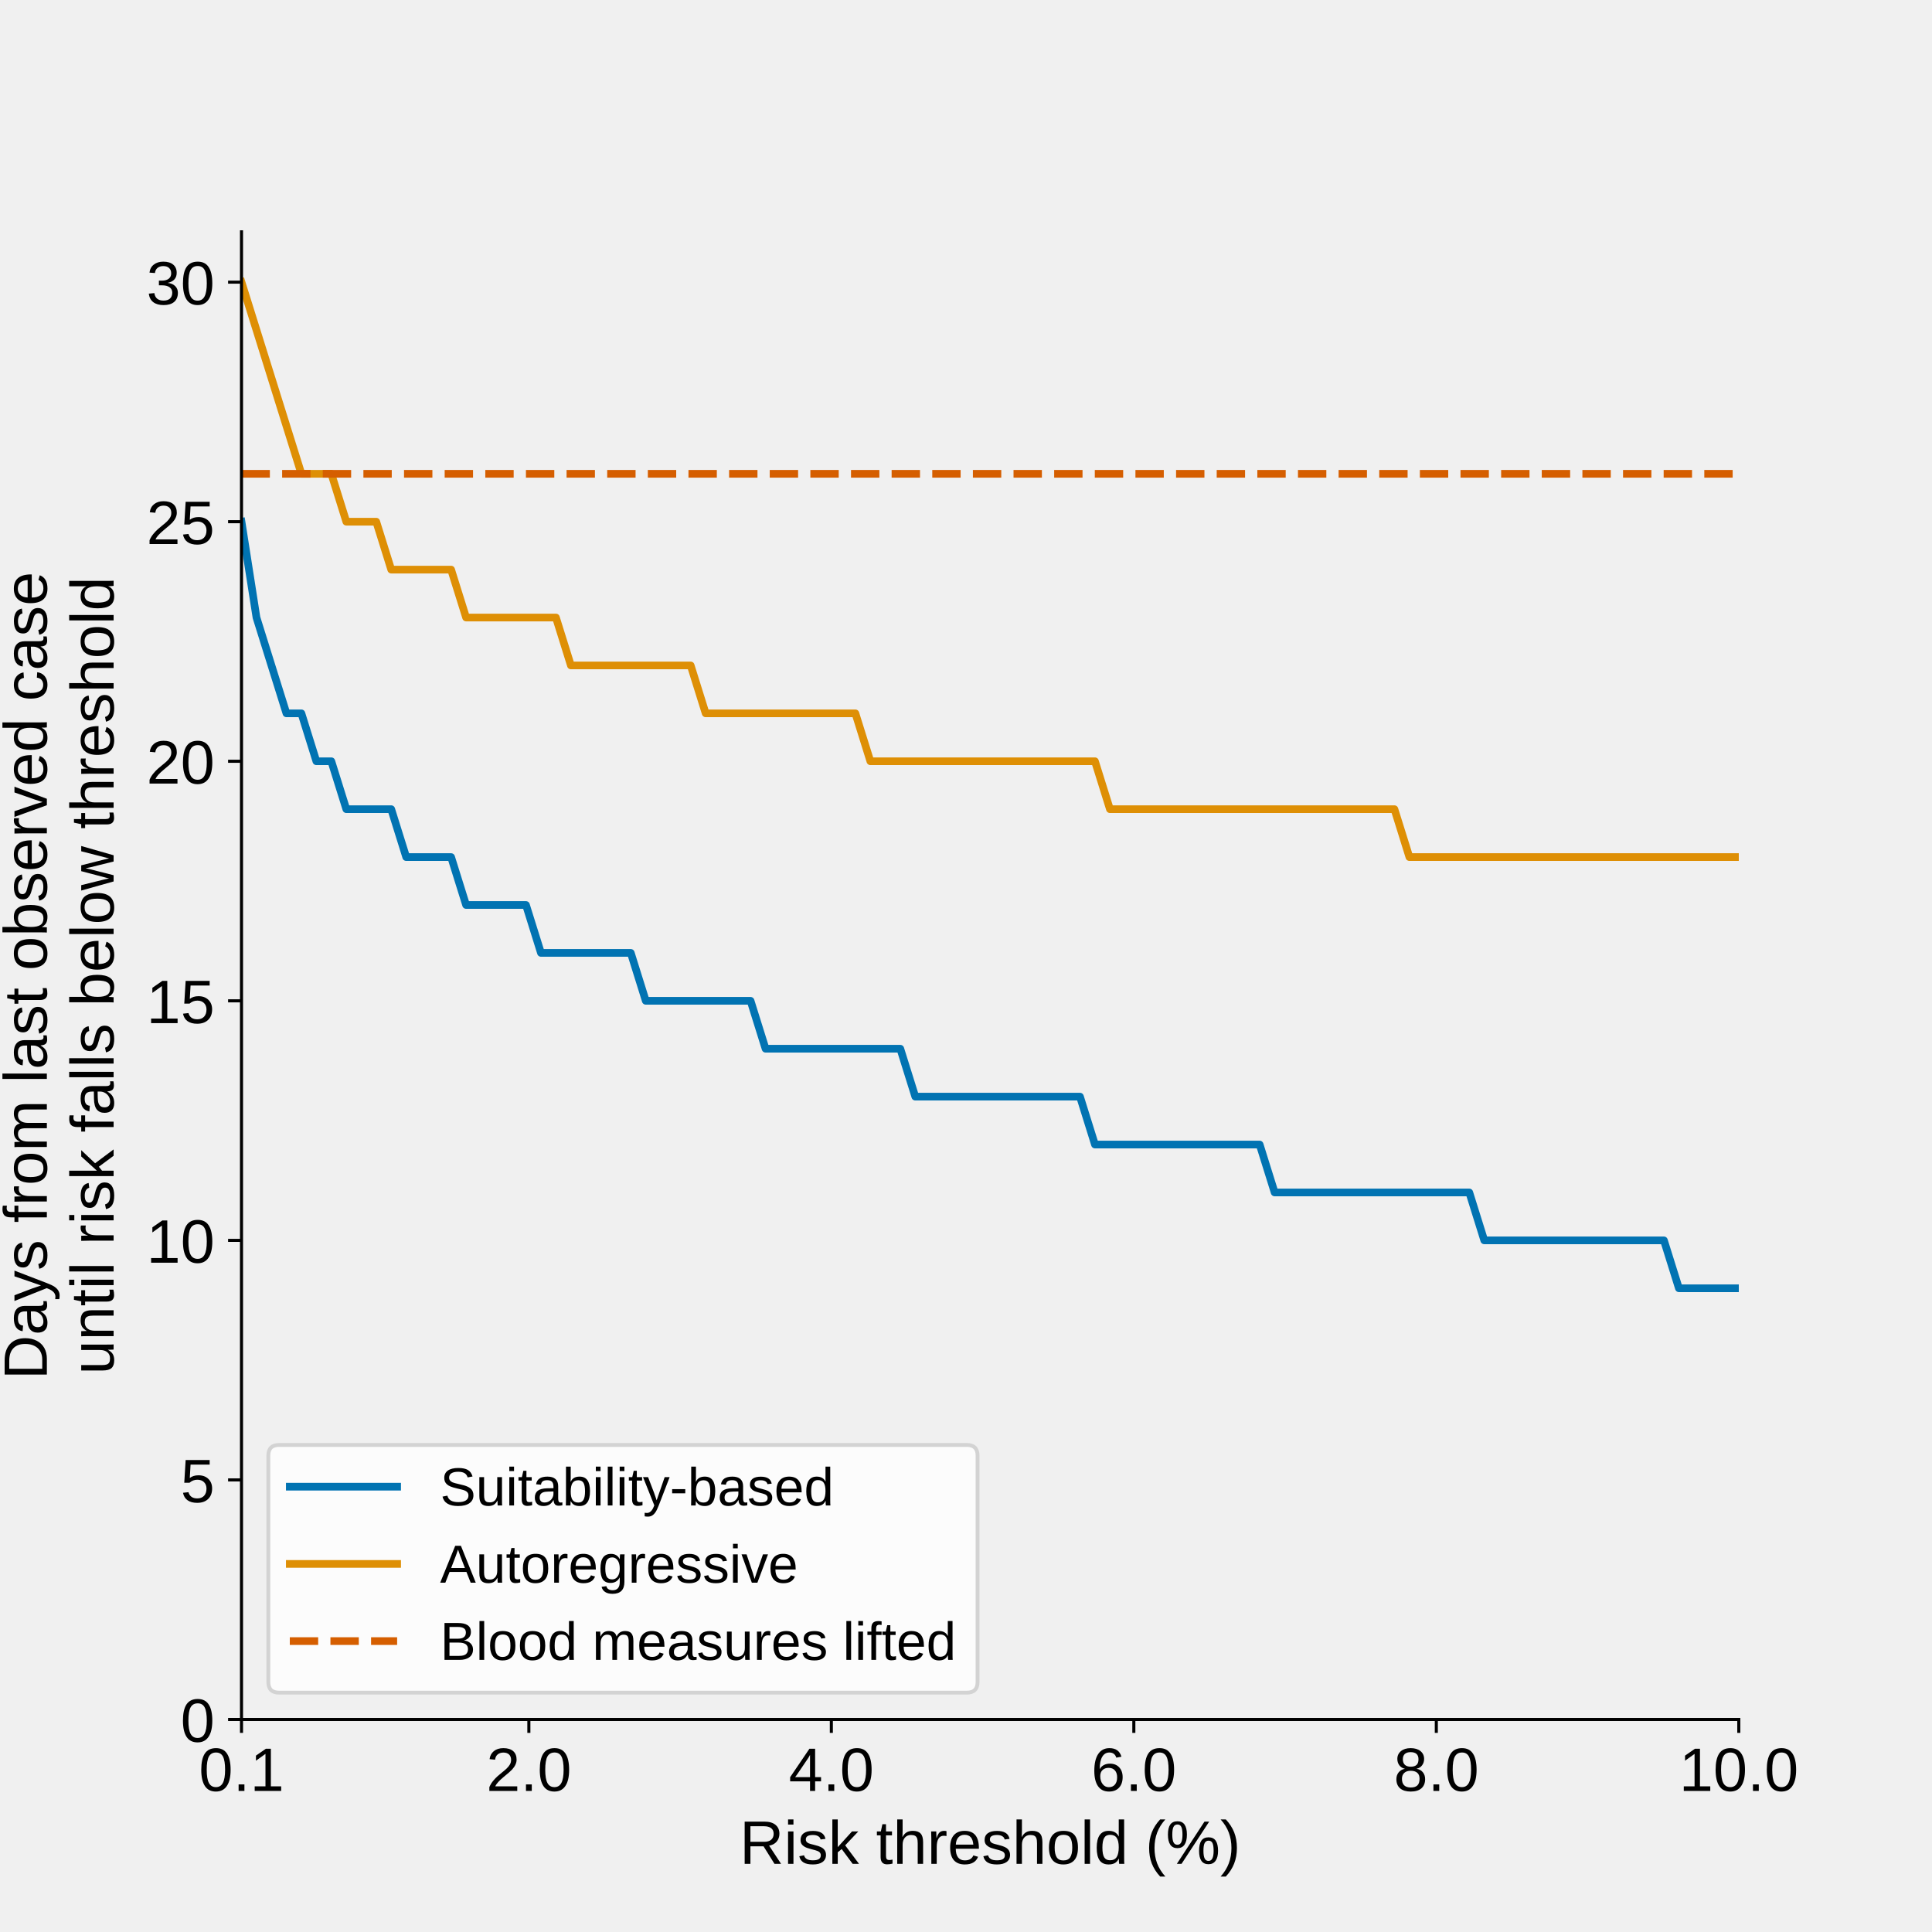
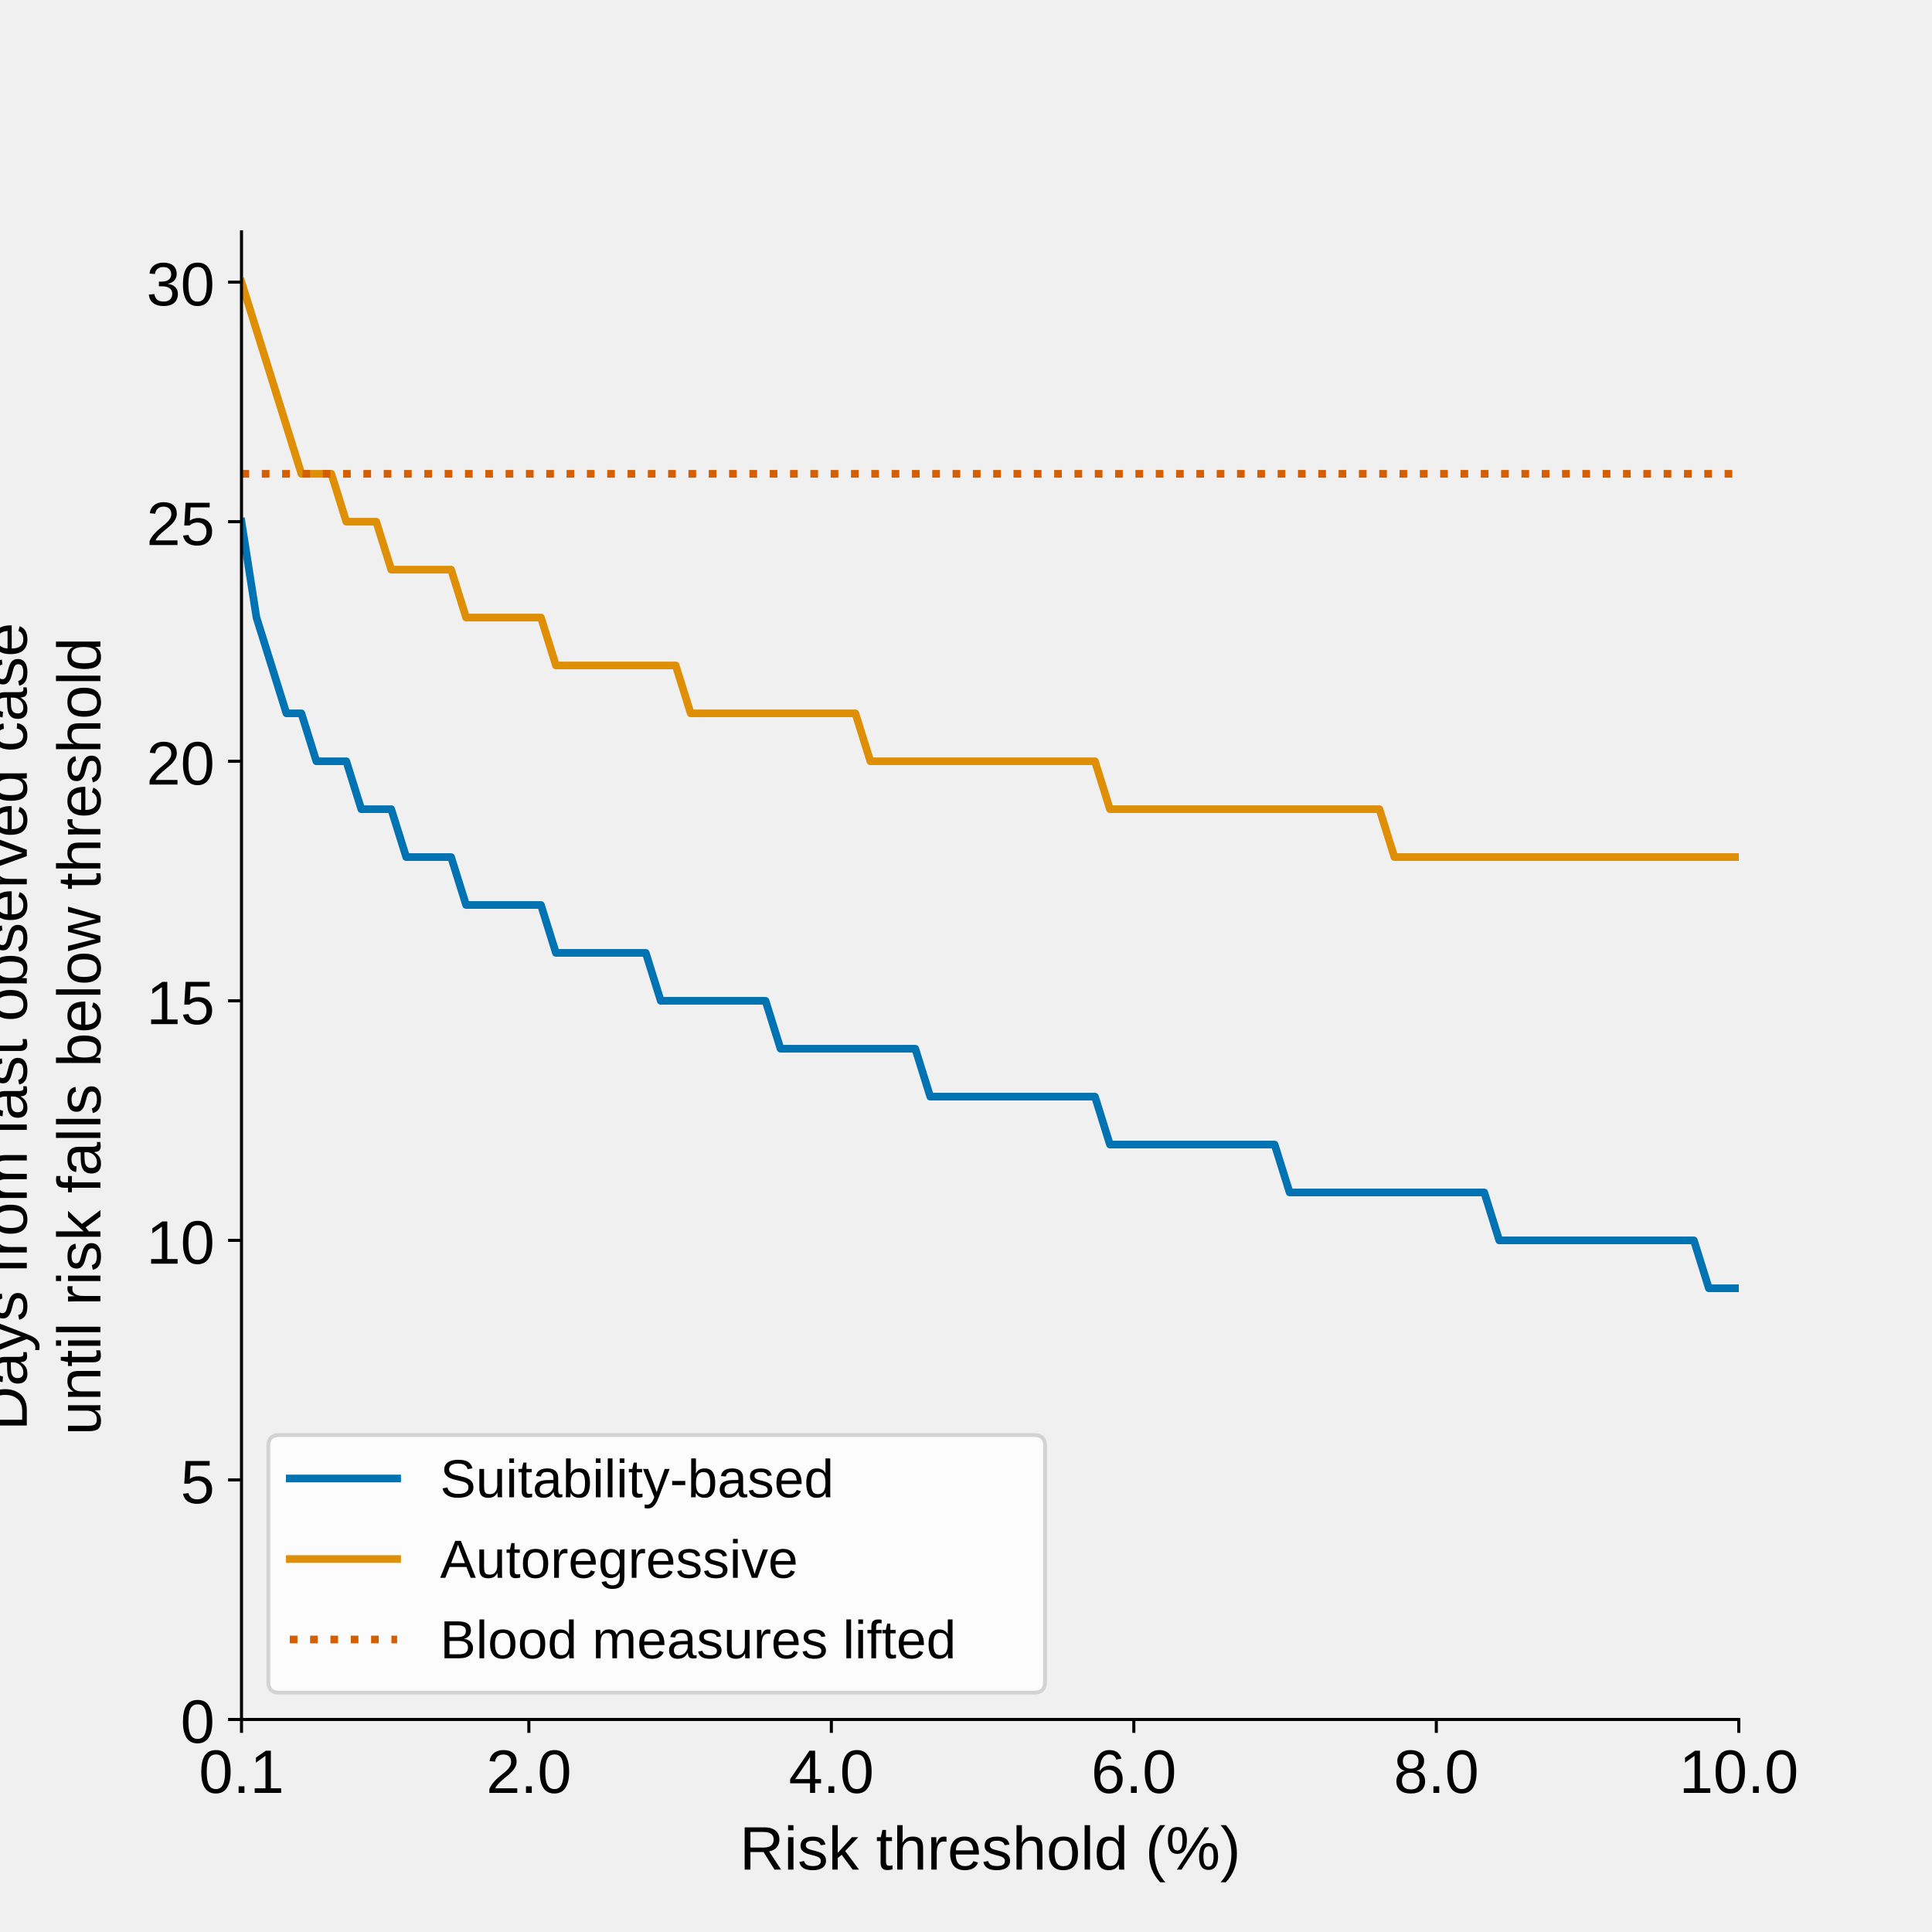
<svg xmlns="http://www.w3.org/2000/svg" xmlns:xlink="http://www.w3.org/1999/xlink" width="504pt" height="504pt" viewBox="0 0 504 504" version="1.1">
  <defs>
    <style type="text/css">*{stroke-linejoin: round; stroke-linecap: butt}</style>
  </defs>
  <g id="figure_1">
    <g id="patch_1">
      <path d="M 0 504  L 504 504  L 504 0  L 0 0  L 0 504  z " style="fill: none" />
    </g>
    <g id="axes_1">
      <g id="patch_2">
        <path d="M 63 448.56  L 453.6 448.56  L 453.6 60.48  L 63 60.48  L 63 448.56  z " style="fill: none" />
      </g>
      <g id="matplotlib.axis_1">
        <g id="xtick_1">
          <g id="line2d_1">
            <defs>
-               <path id="m7cfc73b498" d="M 0 0  L 0 3.5  " style="stroke: #000000; stroke-width: 0.8" />
+               <path id="mf2bc807e56" d="M 0 0  L 0 3.5  " style="stroke: #000000; stroke-width: 0.8" />
            </defs>
            <g>
-               <use xlink:href="#m7cfc73b498" x="63" y="448.56" style="stroke: #000000; stroke-width: 0.8" />
+               <use xlink:href="#mf2bc807e56" x="63" y="448.56" style="stroke: #000000; stroke-width: 0.8" />
            </g>
          </g>
          <g id="text_1">
-             <text style="font-size: 16px; font-family: 'Arial', sans-serif; text-anchor: middle" x="63" y="467.208" transform="rotate(-0 63 467.2084)">0.1</text>
+             <text style="font-size: 16px; font-family: 'Arial', sans-serif; text-anchor: middle" x="63" y="467.716" transform="rotate(-0 63 467.7163)">0.1</text>
          </g>
        </g>
        <g id="xtick_2">
          <g id="line2d_2">
            <g>
-               <use xlink:href="#m7cfc73b498" x="137.964" y="448.56" style="stroke: #000000; stroke-width: 0.8" />
+               <use xlink:href="#mf2bc807e56" x="137.964" y="448.56" style="stroke: #000000; stroke-width: 0.8" />
            </g>
          </g>
          <g id="text_2">
-             <text style="font-size: 16px; font-family: 'Arial', sans-serif; text-anchor: middle" x="137.964" y="467.208" transform="rotate(-0 137.9636 467.2084)">2.0</text>
+             <text style="font-size: 16px; font-family: 'Arial', sans-serif; text-anchor: middle" x="137.964" y="467.716" transform="rotate(-0 137.9636 467.7163)">2.0</text>
          </g>
        </g>
        <g id="xtick_3">
          <g id="line2d_3">
            <g>
-               <use xlink:href="#m7cfc73b498" x="216.873" y="448.56" style="stroke: #000000; stroke-width: 0.8" />
+               <use xlink:href="#mf2bc807e56" x="216.873" y="448.56" style="stroke: #000000; stroke-width: 0.8" />
            </g>
          </g>
          <g id="text_3">
-             <text style="font-size: 16px; font-family: 'Arial', sans-serif; text-anchor: middle" x="216.873" y="467.208" transform="rotate(-0 216.8727 467.2084)">4.0</text>
+             <text style="font-size: 16px; font-family: 'Arial', sans-serif; text-anchor: middle" x="216.873" y="467.716" transform="rotate(-0 216.8727 467.7163)">4.0</text>
          </g>
        </g>
        <g id="xtick_4">
          <g id="line2d_4">
            <g>
-               <use xlink:href="#m7cfc73b498" x="295.782" y="448.56" style="stroke: #000000; stroke-width: 0.8" />
+               <use xlink:href="#mf2bc807e56" x="295.782" y="448.56" style="stroke: #000000; stroke-width: 0.8" />
            </g>
          </g>
          <g id="text_4">
-             <text style="font-size: 16px; font-family: 'Arial', sans-serif; text-anchor: middle" x="295.782" y="467.208" transform="rotate(-0 295.7818 467.2084)">6.0</text>
+             <text style="font-size: 16px; font-family: 'Arial', sans-serif; text-anchor: middle" x="295.782" y="467.716" transform="rotate(-0 295.7818 467.7163)">6.0</text>
          </g>
        </g>
        <g id="xtick_5">
          <g id="line2d_5">
            <g>
-               <use xlink:href="#m7cfc73b498" x="374.691" y="448.56" style="stroke: #000000; stroke-width: 0.8" />
+               <use xlink:href="#mf2bc807e56" x="374.691" y="448.56" style="stroke: #000000; stroke-width: 0.8" />
            </g>
          </g>
          <g id="text_5">
-             <text style="font-size: 16px; font-family: 'Arial', sans-serif; text-anchor: middle" x="374.691" y="467.208" transform="rotate(-0 374.6909 467.2084)">8.0</text>
+             <text style="font-size: 16px; font-family: 'Arial', sans-serif; text-anchor: middle" x="374.691" y="467.716" transform="rotate(-0 374.6909 467.7163)">8.0</text>
          </g>
        </g>
        <g id="xtick_6">
          <g id="line2d_6">
            <g>
-               <use xlink:href="#m7cfc73b498" x="453.6" y="448.56" style="stroke: #000000; stroke-width: 0.8" />
+               <use xlink:href="#mf2bc807e56" x="453.6" y="448.56" style="stroke: #000000; stroke-width: 0.8" />
            </g>
          </g>
          <g id="text_6">
-             <text style="font-size: 16px; font-family: 'Arial', sans-serif; text-anchor: middle" x="453.6" y="467.208" transform="rotate(-0 453.6 467.2084)">10.0</text>
+             <text style="font-size: 16px; font-family: 'Arial', sans-serif; text-anchor: middle" x="453.6" y="467.716" transform="rotate(-0 453.6 467.7163)">10.0</text>
          </g>
        </g>
        <g id="text_7">
-           <text style="font-size: 16px; font-family: 'Arial', sans-serif; text-anchor: middle" x="258.3" y="486.224" transform="rotate(-0 258.3 486.2241)">Risk threshold (%)</text>
+           <text style="font-size: 16px; font-family: 'Arial', sans-serif; text-anchor: middle" x="258.3" y="487.717" transform="rotate(-0 258.3 487.7175)">Risk threshold (%)</text>
        </g>
      </g>
      <g id="matplotlib.axis_2">
        <g id="ytick_1">
          <g id="line2d_7">
            <defs>
-               <path id="md1ae4b1983" d="M 0 0  L -3.5 0  " style="stroke: #000000; stroke-width: 0.8" />
+               <path id="m0618b0836c" d="M 0 0  L -3.5 0  " style="stroke: #000000; stroke-width: 0.8" />
            </defs>
            <g>
-               <use xlink:href="#md1ae4b1983" x="63" y="448.56" style="stroke: #000000; stroke-width: 0.8" />
+               <use xlink:href="#m0618b0836c" x="63" y="448.56" style="stroke: #000000; stroke-width: 0.8" />
            </g>
          </g>
          <g id="text_8">
-             <text style="font-size: 16px; font-family: 'Arial', sans-serif; text-anchor: end" x="56" y="454.384" transform="rotate(-0 56 454.3842)">0</text>
+             <text style="font-size: 16px; font-family: 'Arial', sans-serif; text-anchor: end" x="56" y="454.638" transform="rotate(-0 56 454.6381)">0</text>
          </g>
        </g>
        <g id="ytick_2">
          <g id="line2d_8">
            <g>
-               <use xlink:href="#md1ae4b1983" x="63" y="386.067" style="stroke: #000000; stroke-width: 0.8" />
+               <use xlink:href="#m0618b0836c" x="63" y="386.067" style="stroke: #000000; stroke-width: 0.8" />
            </g>
          </g>
          <g id="text_9">
-             <text style="font-size: 16px; font-family: 'Arial', sans-serif; text-anchor: end" x="56" y="391.891" transform="rotate(-0 56 391.8915)">5</text>
+             <text style="font-size: 16px; font-family: 'Arial', sans-serif; text-anchor: end" x="56" y="392.145" transform="rotate(-0 56 392.1454)">5</text>
          </g>
        </g>
        <g id="ytick_3">
          <g id="line2d_9">
            <g>
-               <use xlink:href="#md1ae4b1983" x="63" y="323.574" style="stroke: #000000; stroke-width: 0.8" />
+               <use xlink:href="#m0618b0836c" x="63" y="323.574" style="stroke: #000000; stroke-width: 0.8" />
            </g>
          </g>
          <g id="text_10">
-             <text style="font-size: 16px; font-family: 'Arial', sans-serif; text-anchor: end" x="56" y="329.399" transform="rotate(-0 56 329.3987)">10</text>
+             <text style="font-size: 16px; font-family: 'Arial', sans-serif; text-anchor: end" x="56" y="329.653" transform="rotate(-0 56 329.6526)">10</text>
          </g>
        </g>
        <g id="ytick_4">
          <g id="line2d_10">
            <g>
-               <use xlink:href="#md1ae4b1983" x="63" y="261.082" style="stroke: #000000; stroke-width: 0.8" />
+               <use xlink:href="#m0618b0836c" x="63" y="261.082" style="stroke: #000000; stroke-width: 0.8" />
            </g>
          </g>
          <g id="text_11">
-             <text style="font-size: 16px; font-family: 'Arial', sans-serif; text-anchor: end" x="56" y="266.906" transform="rotate(-0 56 266.906)">15</text>
+             <text style="font-size: 16px; font-family: 'Arial', sans-serif; text-anchor: end" x="56" y="267.16" transform="rotate(-0 56 267.1599)">15</text>
          </g>
        </g>
        <g id="ytick_5">
          <g id="line2d_11">
            <g>
-               <use xlink:href="#md1ae4b1983" x="63" y="198.589" style="stroke: #000000; stroke-width: 0.8" />
+               <use xlink:href="#m0618b0836c" x="63" y="198.589" style="stroke: #000000; stroke-width: 0.8" />
            </g>
          </g>
          <g id="text_12">
-             <text style="font-size: 16px; font-family: 'Arial', sans-serif; text-anchor: end" x="56" y="204.413" transform="rotate(-0 56 204.4132)">20</text>
+             <text style="font-size: 16px; font-family: 'Arial', sans-serif; text-anchor: end" x="56" y="204.667" transform="rotate(-0 56 204.6671)">20</text>
          </g>
        </g>
        <g id="ytick_6">
          <g id="line2d_12">
            <g>
-               <use xlink:href="#md1ae4b1983" x="63" y="136.096" style="stroke: #000000; stroke-width: 0.8" />
+               <use xlink:href="#m0618b0836c" x="63" y="136.096" style="stroke: #000000; stroke-width: 0.8" />
            </g>
          </g>
          <g id="text_13">
-             <text style="font-size: 16px; font-family: 'Arial', sans-serif; text-anchor: end" x="56" y="141.92" transform="rotate(-0 56 141.9205)">25</text>
+             <text style="font-size: 16px; font-family: 'Arial', sans-serif; text-anchor: end" x="56" y="142.174" transform="rotate(-0 56 142.1744)">25</text>
          </g>
        </g>
        <g id="ytick_7">
          <g id="line2d_13">
            <g>
-               <use xlink:href="#md1ae4b1983" x="63" y="73.603" style="stroke: #000000; stroke-width: 0.8" />
+               <use xlink:href="#m0618b0836c" x="63" y="73.603" style="stroke: #000000; stroke-width: 0.8" />
            </g>
          </g>
          <g id="text_14">
-             <text style="font-size: 16px; font-family: 'Arial', sans-serif; text-anchor: end" x="56" y="79.428" transform="rotate(-0 56 79.4277)">30</text>
+             <text style="font-size: 16px; font-family: 'Arial', sans-serif; text-anchor: end" x="56" y="79.682" transform="rotate(-0 56 79.6816)">30</text>
          </g>
        </g>
        <g id="text_15">
-           <text style="font-size: 16px; font-family: 'Arial', sans-serif" transform="translate(12.22422 359.8888) rotate(-90)">Days from last observed case</text>
-           <text style="font-size: 16px; font-family: 'Arial', sans-serif" transform="translate(29.63859 358.5612) rotate(-90)">until risk falls below threshold</text>
+           <text style="font-size: 16px; font-family: 'Arial', sans-serif" transform="translate(6.990312 373.18) rotate(-90)">Days from last observed case</text>
+           <text style="font-size: 16px; font-family: 'Arial', sans-serif" transform="translate(26.19469 374.39) rotate(-90)">until risk falls below threshold</text>
        </g>
      </g>
      <g id="line2d_14">
-         <path d="M 63 136.096  L 66.906 161.093  L 70.812 173.592  L 74.718 186.09  L 78.624 186.09  L 82.53 198.589  L 86.436 198.589  L 90.342 211.088  L 94.248 211.088  L 98.154 211.088  L 102.06 211.088  L 105.966 223.586  L 109.872 223.586  L 113.778 223.586  L 117.684 223.586  L 121.59 236.085  L 125.496 236.085  L 129.402 236.085  L 133.308 236.085  L 137.214 236.085  L 141.12 248.583  L 145.026 248.583  L 148.932 248.583  L 152.838 248.583  L 156.744 248.583  L 160.65 248.583  L 164.556 248.583  L 168.462 261.082  L 172.368 261.082  L 176.274 261.082  L 180.18 261.082  L 184.086 261.082  L 187.992 261.082  L 191.898 261.082  L 195.804 261.082  L 199.71 273.58  L 203.616 273.58  L 207.522 273.58  L 211.428 273.58  L 215.334 273.58  L 219.24 273.58  L 223.146 273.58  L 227.052 273.58  L 230.958 273.58  L 234.864 273.58  L 238.77 286.079  L 242.676 286.079  L 246.582 286.079  L 250.488 286.079  L 254.394 286.079  L 258.3 286.079  L 262.206 286.079  L 266.112 286.079  L 270.018 286.079  L 273.924 286.079  L 277.83 286.079  L 281.736 286.079  L 285.642 298.577  L 289.548 298.577  L 293.454 298.577  L 297.36 298.577  L 301.266 298.577  L 305.172 298.577  L 309.078 298.577  L 312.984 298.577  L 316.89 298.577  L 320.796 298.577  L 324.702 298.577  L 328.608 298.577  L 332.514 311.076  L 336.42 311.076  L 340.326 311.076  L 344.232 311.076  L 348.138 311.076  L 352.044 311.076  L 355.95 311.076  L 359.856 311.076  L 363.762 311.076  L 367.668 311.076  L 371.574 311.076  L 375.48 311.076  L 379.386 311.076  L 383.292 311.076  L 387.198 323.574  L 391.104 323.574  L 395.01 323.574  L 398.916 323.574  L 402.822 323.574  L 406.728 323.574  L 410.634 323.574  L 414.54 323.574  L 418.446 323.574  L 422.352 323.574  L 426.258 323.574  L 430.164 323.574  L 434.07 323.574  L 437.976 336.073  L 441.882 336.073  L 445.788 336.073  L 449.694 336.073  L 453.6 336.073  " clip-path="url(#p37049b967b)" style="fill: none; stroke: #0173b2; stroke-width: 2; stroke-linecap: square" />
+         <path d="M 63 136.096  L 66.906 161.093  L 70.812 173.592  L 74.718 186.09  L 78.624 186.09  L 82.53 198.589  L 86.436 198.589  L 90.342 198.589  L 94.248 211.088  L 98.154 211.088  L 102.06 211.088  L 105.966 223.586  L 109.872 223.586  L 113.778 223.586  L 117.684 223.586  L 121.59 236.085  L 125.496 236.085  L 129.402 236.085  L 133.308 236.085  L 137.214 236.085  L 141.12 236.085  L 145.026 248.583  L 148.932 248.583  L 152.838 248.583  L 156.744 248.583  L 160.65 248.583  L 164.556 248.583  L 168.462 248.583  L 172.368 261.082  L 176.274 261.082  L 180.18 261.082  L 184.086 261.082  L 187.992 261.082  L 191.898 261.082  L 195.804 261.082  L 199.71 261.082  L 203.616 273.58  L 207.522 273.58  L 211.428 273.58  L 215.334 273.58  L 219.24 273.58  L 223.146 273.58  L 227.052 273.58  L 230.958 273.58  L 234.864 273.58  L 238.77 273.58  L 242.676 286.079  L 246.582 286.079  L 250.488 286.079  L 254.394 286.079  L 258.3 286.079  L 262.206 286.079  L 266.112 286.079  L 270.018 286.079  L 273.924 286.079  L 277.83 286.079  L 281.736 286.079  L 285.642 286.079  L 289.548 298.577  L 293.454 298.577  L 297.36 298.577  L 301.266 298.577  L 305.172 298.577  L 309.078 298.577  L 312.984 298.577  L 316.89 298.577  L 320.796 298.577  L 324.702 298.577  L 328.608 298.577  L 332.514 298.577  L 336.42 311.076  L 340.326 311.076  L 344.232 311.076  L 348.138 311.076  L 352.044 311.076  L 355.95 311.076  L 359.856 311.076  L 363.762 311.076  L 367.668 311.076  L 371.574 311.076  L 375.48 311.076  L 379.386 311.076  L 383.292 311.076  L 387.198 311.076  L 391.104 323.574  L 395.01 323.574  L 398.916 323.574  L 402.822 323.574  L 406.728 323.574  L 410.634 323.574  L 414.54 323.574  L 418.446 323.574  L 422.352 323.574  L 426.258 323.574  L 430.164 323.574  L 434.07 323.574  L 437.976 323.574  L 441.882 323.574  L 445.788 336.073  L 449.694 336.073  L 453.6 336.073  " clip-path="url(#pd56d851556)" style="fill: none; stroke: #0173b2; stroke-width: 2; stroke-linecap: square" />
      </g>
      <g id="line2d_15">
-         <path d="M 63 73.603  L 66.906 86.102  L 70.812 98.601  L 74.718 111.099  L 78.624 123.598  L 82.53 123.598  L 86.436 123.598  L 90.342 136.096  L 94.248 136.096  L 98.154 136.096  L 102.06 148.595  L 105.966 148.595  L 109.872 148.595  L 113.778 148.595  L 117.684 148.595  L 121.59 161.093  L 125.496 161.093  L 129.402 161.093  L 133.308 161.093  L 137.214 161.093  L 141.12 161.093  L 145.026 161.093  L 148.932 173.592  L 152.838 173.592  L 156.744 173.592  L 160.65 173.592  L 164.556 173.592  L 168.462 173.592  L 172.368 173.592  L 176.274 173.592  L 180.18 173.592  L 184.086 186.09  L 187.992 186.09  L 191.898 186.09  L 195.804 186.09  L 199.71 186.09  L 203.616 186.09  L 207.522 186.09  L 211.428 186.09  L 215.334 186.09  L 219.24 186.09  L 223.146 186.09  L 227.052 198.589  L 230.958 198.589  L 234.864 198.589  L 238.77 198.589  L 242.676 198.589  L 246.582 198.589  L 250.488 198.589  L 254.394 198.589  L 258.3 198.589  L 262.206 198.589  L 266.112 198.589  L 270.018 198.589  L 273.924 198.589  L 277.83 198.589  L 281.736 198.589  L 285.642 198.589  L 289.548 211.088  L 293.454 211.088  L 297.36 211.088  L 301.266 211.088  L 305.172 211.088  L 309.078 211.088  L 312.984 211.088  L 316.89 211.088  L 320.796 211.088  L 324.702 211.088  L 328.608 211.088  L 332.514 211.088  L 336.42 211.088  L 340.326 211.088  L 344.232 211.088  L 348.138 211.088  L 352.044 211.088  L 355.95 211.088  L 359.856 211.088  L 363.762 211.088  L 367.668 223.586  L 371.574 223.586  L 375.48 223.586  L 379.386 223.586  L 383.292 223.586  L 387.198 223.586  L 391.104 223.586  L 395.01 223.586  L 398.916 223.586  L 402.822 223.586  L 406.728 223.586  L 410.634 223.586  L 414.54 223.586  L 418.446 223.586  L 422.352 223.586  L 426.258 223.586  L 430.164 223.586  L 434.07 223.586  L 437.976 223.586  L 441.882 223.586  L 445.788 223.586  L 449.694 223.586  L 453.6 223.586  " clip-path="url(#p37049b967b)" style="fill: none; stroke: #de8f05; stroke-width: 2; stroke-linecap: square" />
+         <path d="M 63 73.603  L 66.906 86.102  L 70.812 98.601  L 74.718 111.099  L 78.624 123.598  L 82.53 123.598  L 86.436 123.598  L 90.342 136.096  L 94.248 136.096  L 98.154 136.096  L 102.06 148.595  L 105.966 148.595  L 109.872 148.595  L 113.778 148.595  L 117.684 148.595  L 121.59 161.093  L 125.496 161.093  L 129.402 161.093  L 133.308 161.093  L 137.214 161.093  L 141.12 161.093  L 145.026 173.592  L 148.932 173.592  L 152.838 173.592  L 156.744 173.592  L 160.65 173.592  L 164.556 173.592  L 168.462 173.592  L 172.368 173.592  L 176.274 173.592  L 180.18 186.09  L 184.086 186.09  L 187.992 186.09  L 191.898 186.09  L 195.804 186.09  L 199.71 186.09  L 203.616 186.09  L 207.522 186.09  L 211.428 186.09  L 215.334 186.09  L 219.24 186.09  L 223.146 186.09  L 227.052 198.589  L 230.958 198.589  L 234.864 198.589  L 238.77 198.589  L 242.676 198.589  L 246.582 198.589  L 250.488 198.589  L 254.394 198.589  L 258.3 198.589  L 262.206 198.589  L 266.112 198.589  L 270.018 198.589  L 273.924 198.589  L 277.83 198.589  L 281.736 198.589  L 285.642 198.589  L 289.548 211.088  L 293.454 211.088  L 297.36 211.088  L 301.266 211.088  L 305.172 211.088  L 309.078 211.088  L 312.984 211.088  L 316.89 211.088  L 320.796 211.088  L 324.702 211.088  L 328.608 211.088  L 332.514 211.088  L 336.42 211.088  L 340.326 211.088  L 344.232 211.088  L 348.138 211.088  L 352.044 211.088  L 355.95 211.088  L 359.856 211.088  L 363.762 223.586  L 367.668 223.586  L 371.574 223.586  L 375.48 223.586  L 379.386 223.586  L 383.292 223.586  L 387.198 223.586  L 391.104 223.586  L 395.01 223.586  L 398.916 223.586  L 402.822 223.586  L 406.728 223.586  L 410.634 223.586  L 414.54 223.586  L 418.446 223.586  L 422.352 223.586  L 426.258 223.586  L 430.164 223.586  L 434.07 223.586  L 437.976 223.586  L 441.882 223.586  L 445.788 223.586  L 449.694 223.586  L 453.6 223.586  " clip-path="url(#pd56d851556)" style="fill: none; stroke: #de8f05; stroke-width: 2; stroke-linecap: square" />
      </g>
      <g id="line2d_16">
-         <path d="M 63 123.598  L 453.6 123.598  " clip-path="url(#p37049b967b)" style="fill: none; stroke-dasharray: 7.4,3.2; stroke-dashoffset: 0; stroke: #d55e00; stroke-width: 2" />
+         <path d="M 63 123.598  L 453.6 123.598  " clip-path="url(#pd56d851556)" style="fill: none; stroke-dasharray: 2,3.3; stroke-dashoffset: 0; stroke: #d55e00; stroke-width: 2" />
      </g>
      <g id="patch_3">
        <path d="M 63 448.56  L 63 60.48  " style="fill: none; stroke: #000000; stroke-width: 0.8; stroke-linejoin: miter; stroke-linecap: square" />
      </g>
      <g id="patch_4">
        <path d="M 63 448.56  L 453.6 448.56  " style="fill: none; stroke: #000000; stroke-width: 0.8; stroke-linejoin: miter; stroke-linecap: square" />
      </g>
      <g id="legend_1">
        <g id="patch_5">
-           <path d="M 72.8 441.56  L 252.219 441.56  Q 255.019 441.56 255.019 438.76  L 255.019 379.743  Q 255.019 376.943 252.219 376.943  L 72.8 376.943  Q 70 376.943 70 379.743  L 70 438.76  Q 70 441.56 72.8 441.56  z " style="fill: #ffffff; opacity: 0.8; stroke: #cccccc; stroke-linejoin: miter" />
+           <path d="M 72.8 441.56  L 269.817 441.56  Q 272.617 441.56 272.617 438.76  L 272.617 377.157  Q 272.617 374.357 269.817 374.357  L 72.8 374.357  Q 70 374.357 70 377.157  L 70 438.76  Q 70 441.56 72.8 441.56  z " style="fill: #ffffff; opacity: 0.8; stroke: #cccccc; stroke-linejoin: miter" />
        </g>
        <g id="line2d_17">
-           <path d="M 75.6 387.836  L 89.6 387.836  L 103.6 387.836  " style="fill: none; stroke: #0173b2; stroke-width: 2; stroke-linecap: square" />
+           <path d="M 75.6 385.695  L 89.6 385.695  L 103.6 385.695  " style="fill: none; stroke: #0173b2; stroke-width: 2; stroke-linecap: square" />
        </g>
        <g id="text_16">
-           <text style="font-size: 14px; font-family: 'Arial', sans-serif; text-anchor: start" x="114.8" y="392.736" transform="rotate(-0 114.8 392.7358)">Suitability-based</text>
+           <text style="font-size: 14px; font-family: 'Arial', sans-serif; text-anchor: start" x="114.8" y="390.595" transform="rotate(-0 114.8 390.5945)">Suitability-based</text>
        </g>
        <g id="line2d_18">
-           <path d="M 75.6 407.975  L 89.6 407.975  L 103.6 407.975  " style="fill: none; stroke: #de8f05; stroke-width: 2; stroke-linecap: square" />
+           <path d="M 75.6 406.696  L 89.6 406.696  L 103.6 406.696  " style="fill: none; stroke: #de8f05; stroke-width: 2; stroke-linecap: square" />
        </g>
        <g id="text_17">
-           <text style="font-size: 14px; font-family: 'Arial', sans-serif; text-anchor: start" x="114.8" y="412.875" transform="rotate(-0 114.8 412.8748)">Autoregressive</text>
+           <text style="font-size: 14px; font-family: 'Arial', sans-serif; text-anchor: start" x="114.8" y="411.596" transform="rotate(-0 114.8 411.5956)">Autoregressive</text>
        </g>
        <g id="line2d_19">
-           <path d="M 75.6 428.114  L 89.6 428.114  L 103.6 428.114  " style="fill: none; stroke-dasharray: 7.4,3.2; stroke-dashoffset: 0; stroke: #d55e00; stroke-width: 2" />
+           <path d="M 75.6 427.697  L 89.6 427.697  L 103.6 427.697  " style="fill: none; stroke-dasharray: 2,3.3; stroke-dashoffset: 0; stroke: #d55e00; stroke-width: 2" />
        </g>
        <g id="text_18">
-           <text style="font-size: 14px; font-family: 'Arial', sans-serif; text-anchor: start" x="114.8" y="433.014" transform="rotate(-0 114.8 433.0137)">Blood measures lifted</text>
+           <text style="font-size: 14px; font-family: 'Arial', sans-serif; text-anchor: start" x="114.8" y="432.597" transform="rotate(-0 114.8 432.5967)">Blood measures lifted</text>
        </g>
      </g>
    </g>
  </g>
  <defs>
-     <clipPath id="p37049b967b">
+     <clipPath id="pd56d851556">
      <rect x="63" y="60.48" width="390.6" height="388.08" />
    </clipPath>
  </defs>
</svg>
